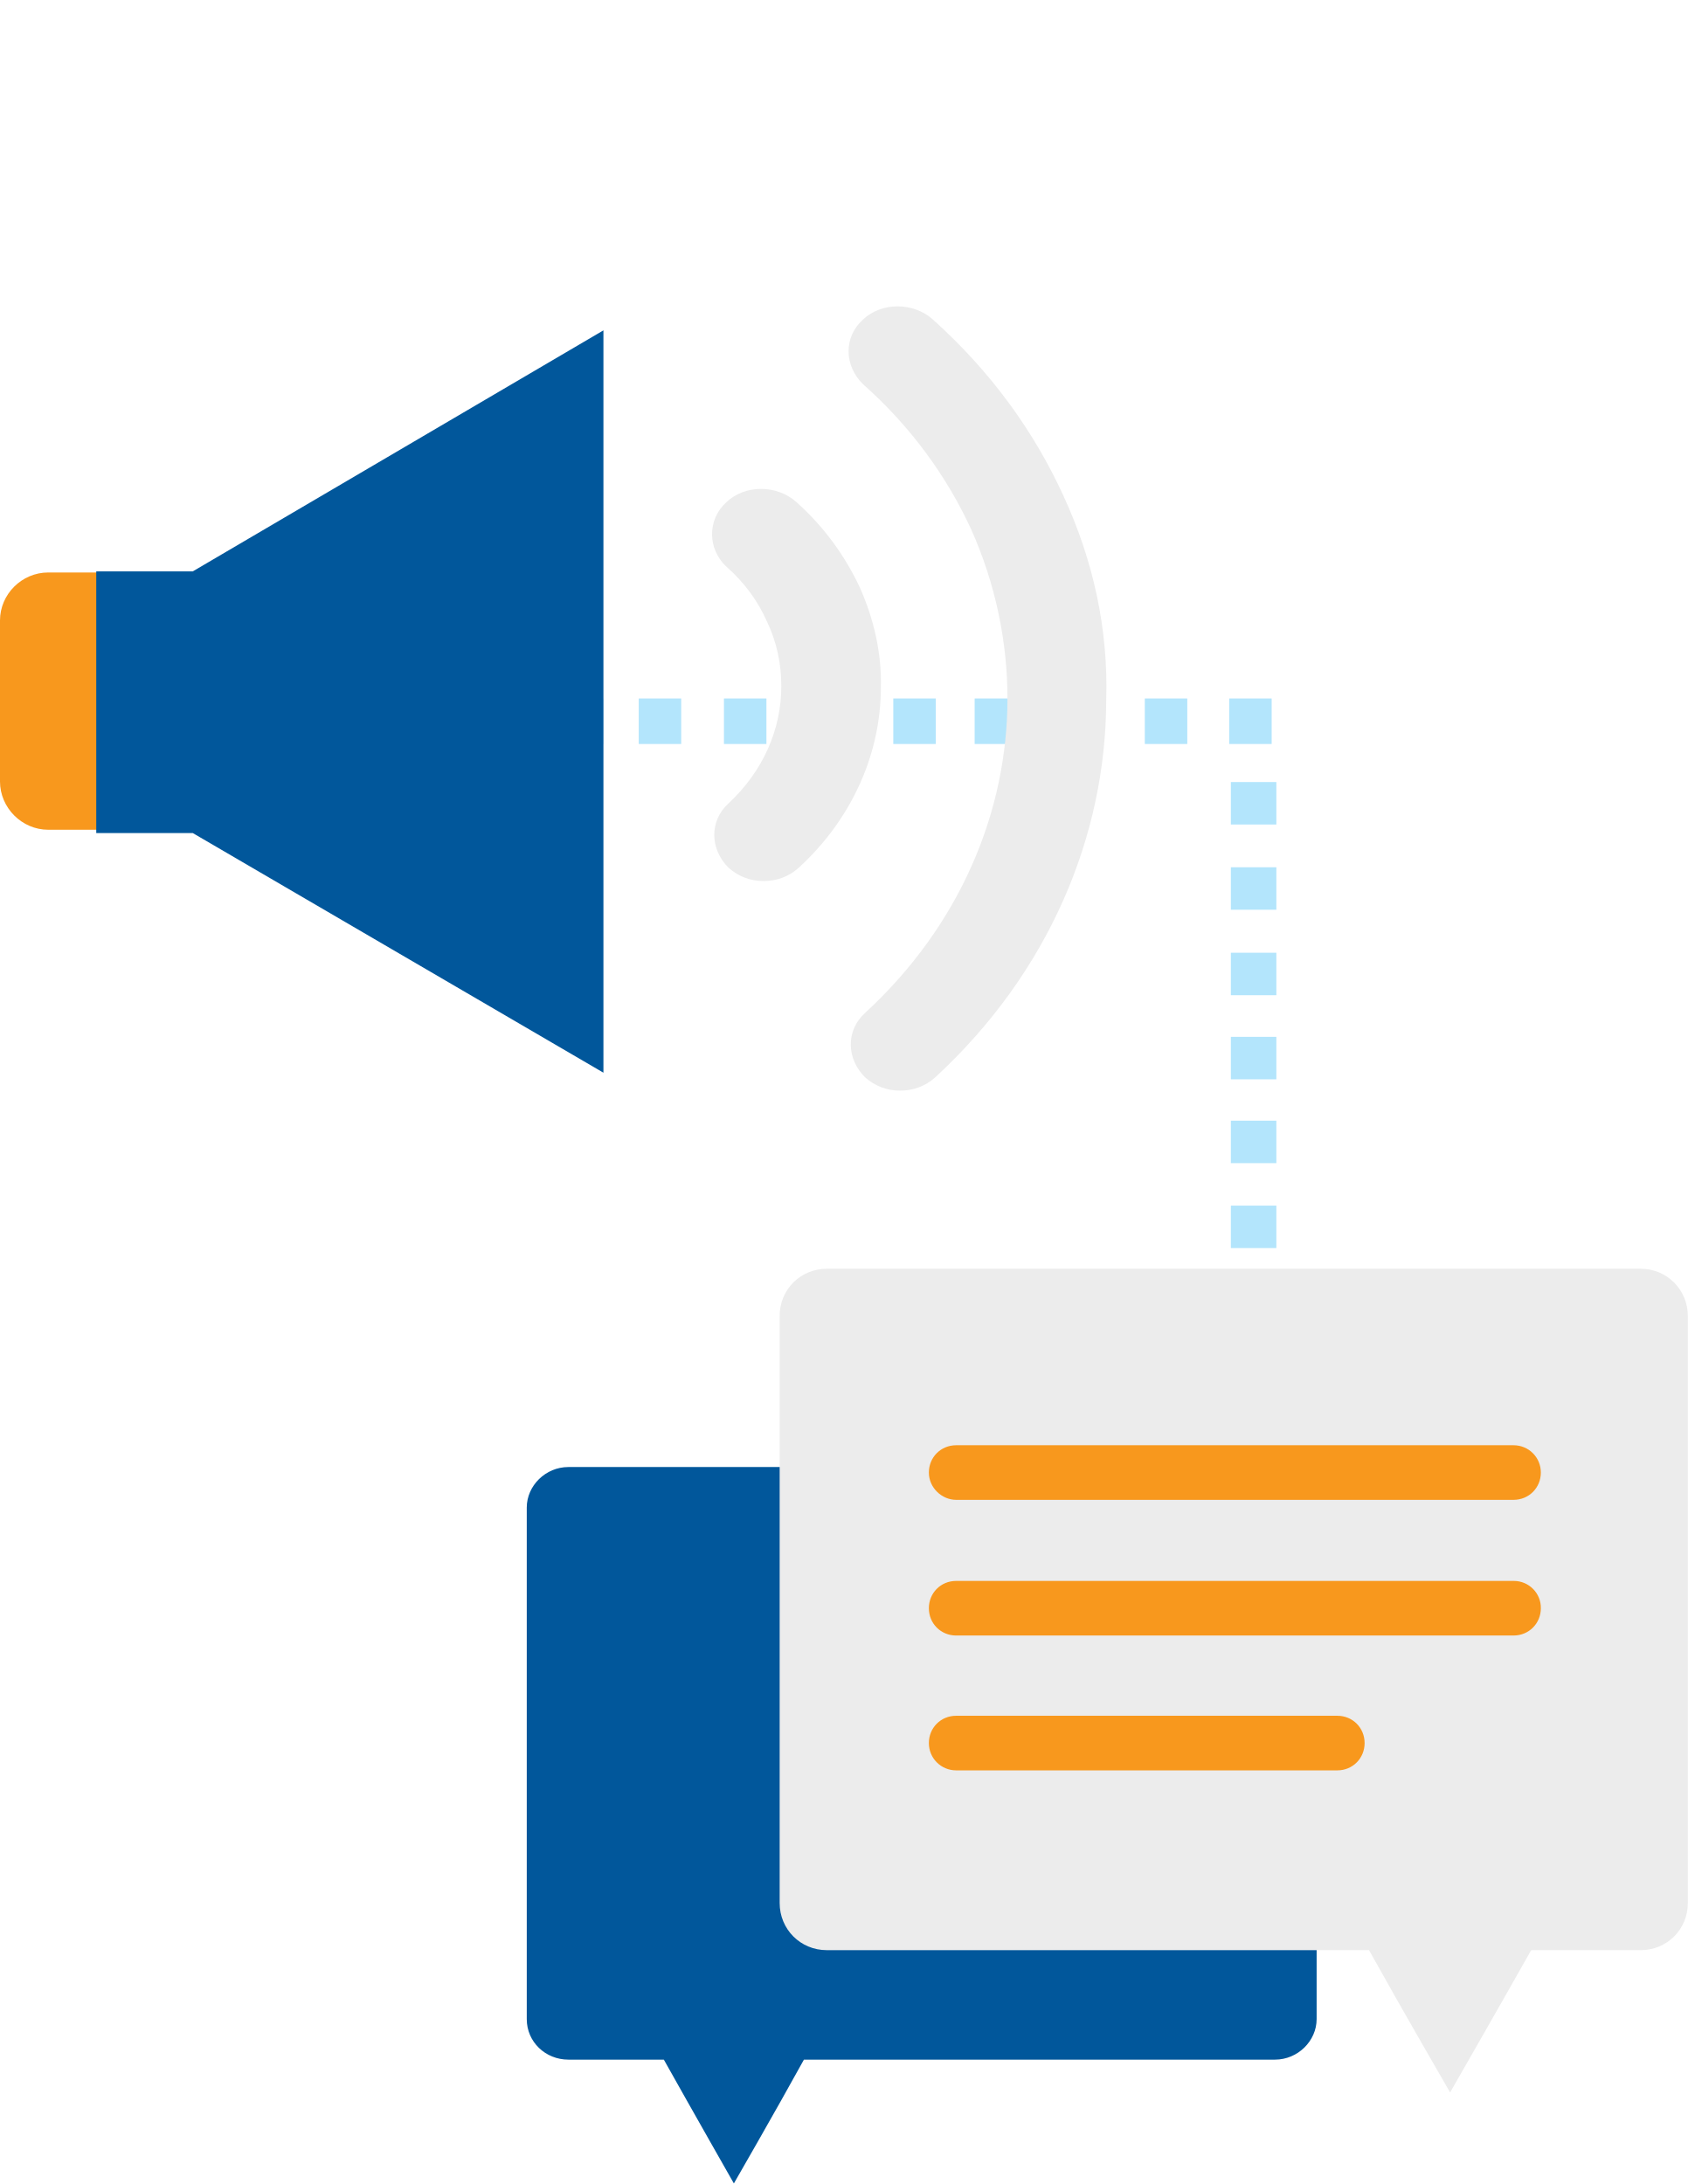
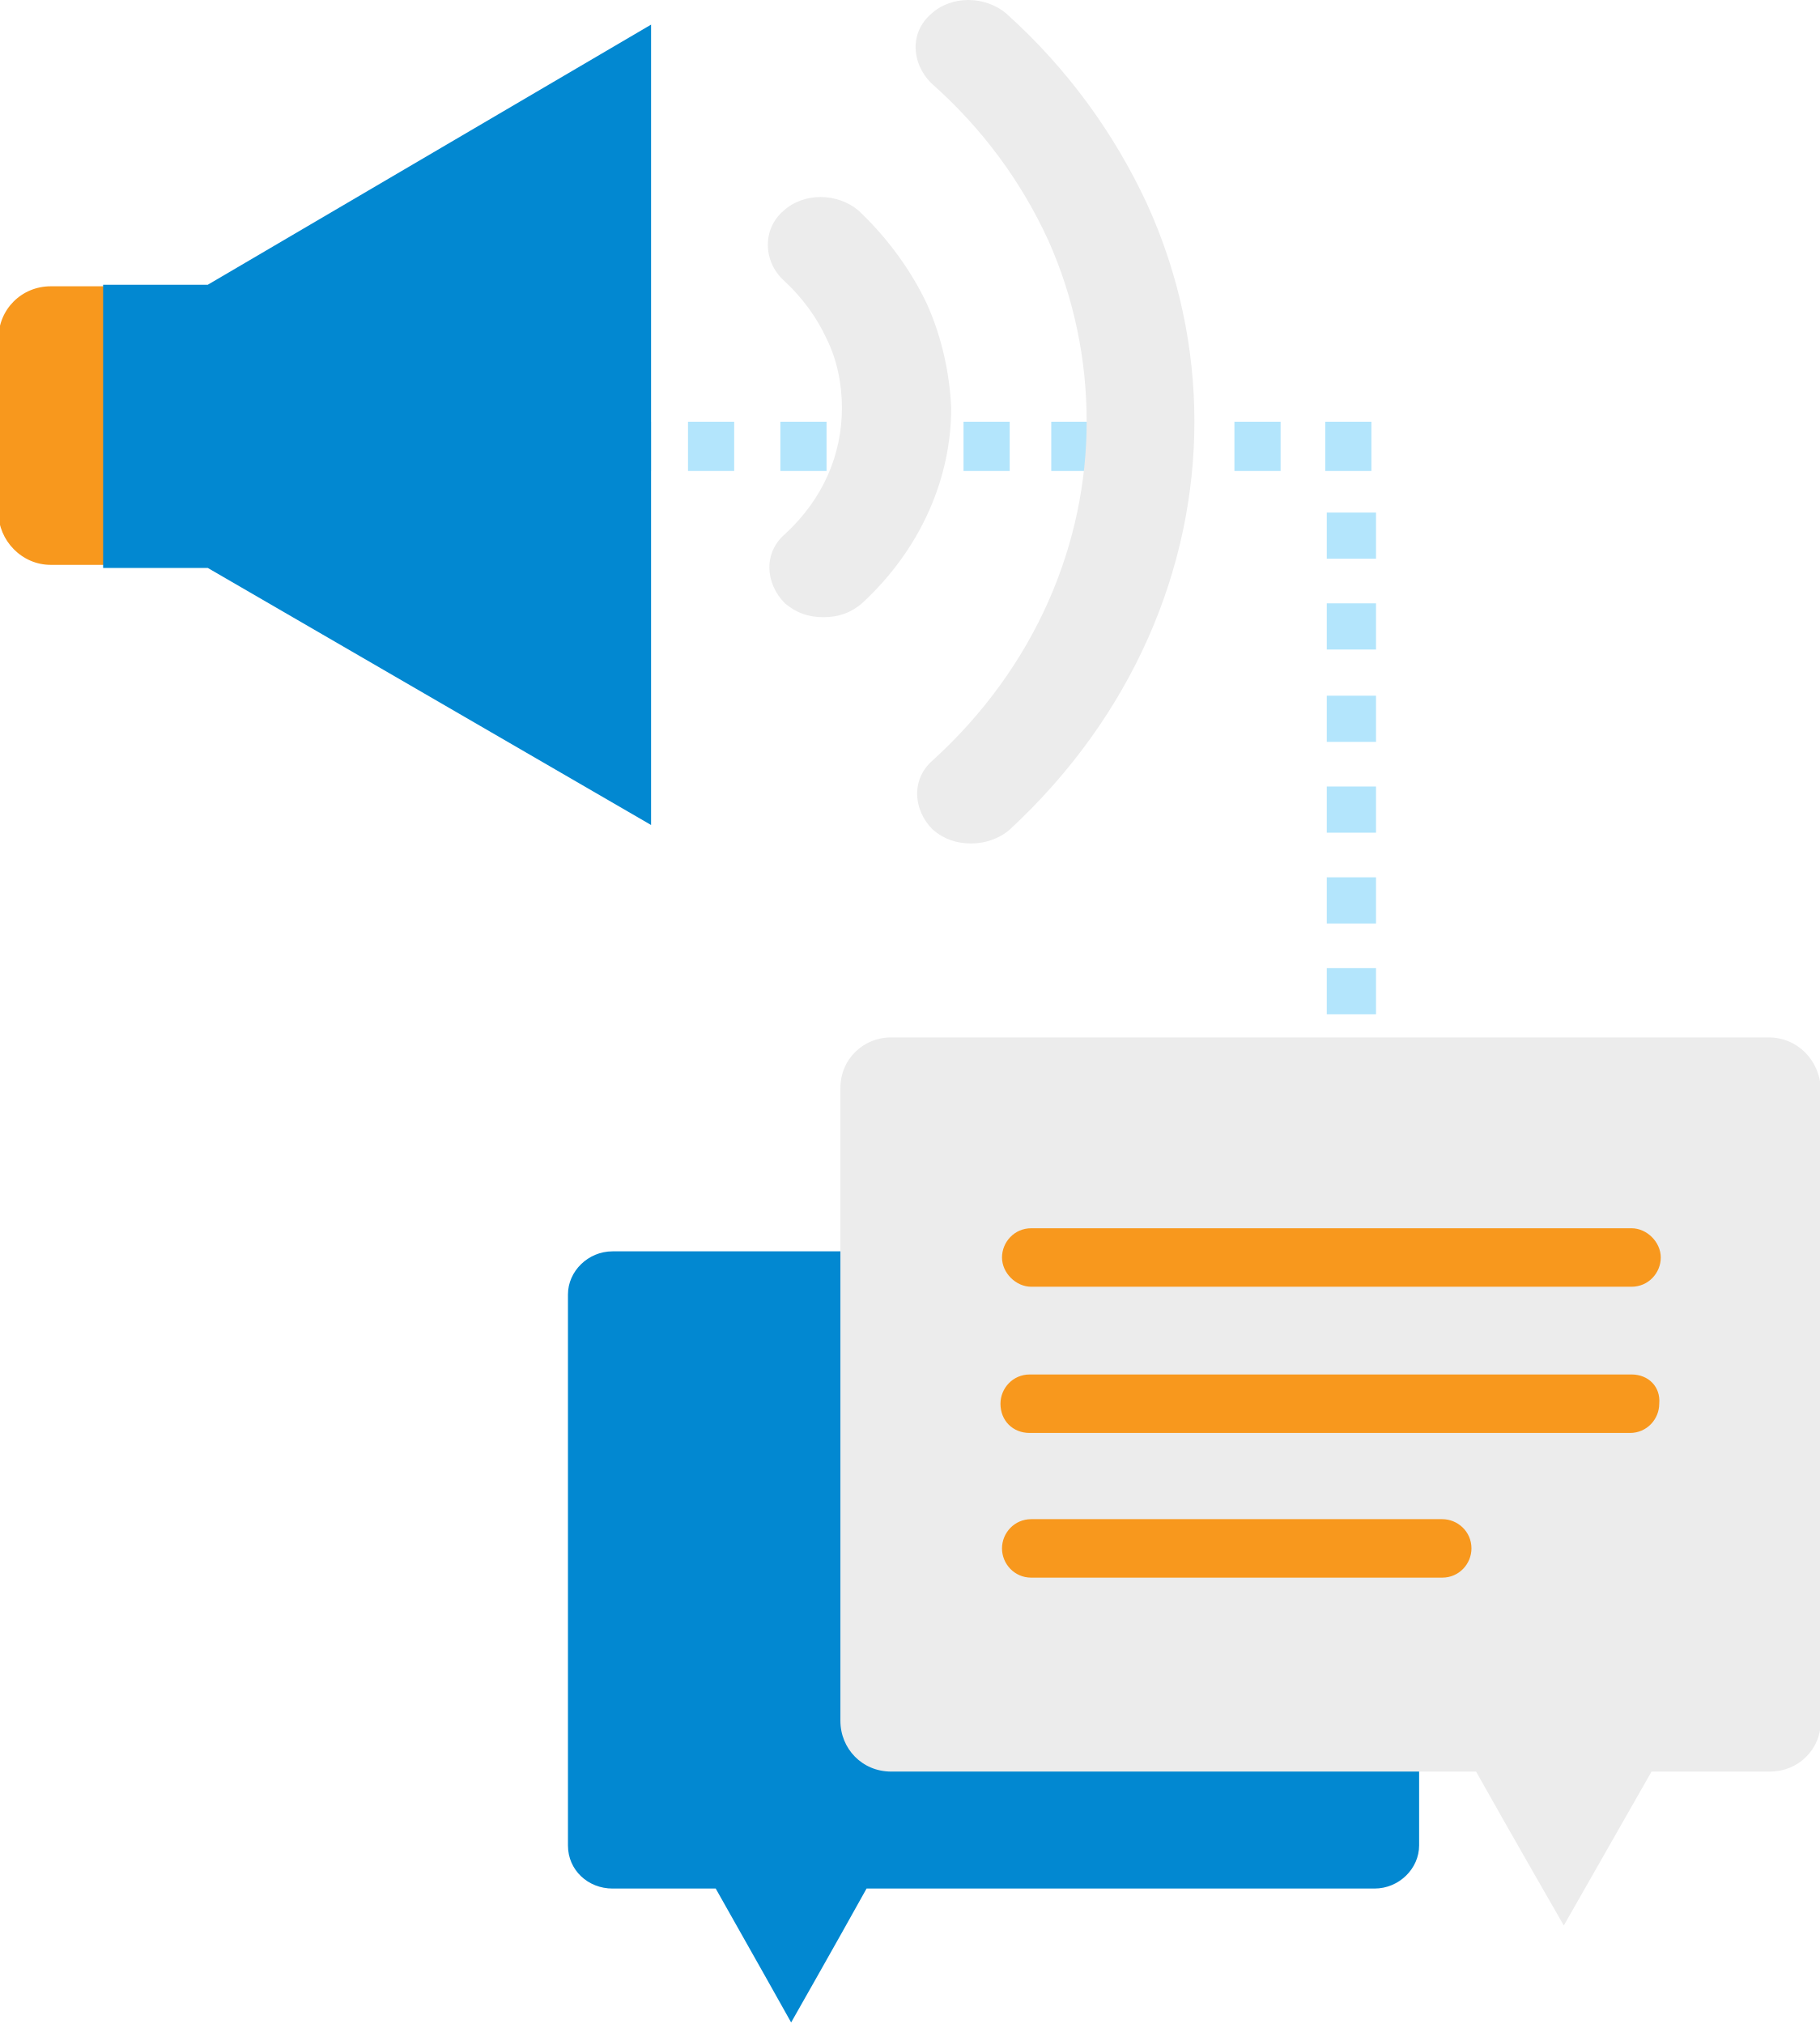
- <svg xmlns="http://www.w3.org/2000/svg" version="1.1" id="Layer_1" x="0px" y="0px" viewBox="0 0 612 792" enable-background="new 0 0 612 792" xml:space="preserve">
+ <svg xmlns="http://www.w3.org/2000/svg" version="1.1" id="Layer_1" x="0px" y="0px" viewBox="71.4 21.5 118.2 131.5" enable-background="new 71.4 21.5 118.2 131.5" xml:space="preserve">
  <g>
    <g>
-       <path fill="#B3E5FC" d="M462.8,391.4h-16.5V376h16.5V391.4z M462.8,360.9h-16.5v-15.4h16.5V360.9z M462.8,329.9h-16.5v-15.4h16.5    V329.9z M462.8,299h-16.5v-15.4h16.5V299z" />
+       <path fill="#B3E5FC" d="M160.8,75.6h-3.2v-3h3.2V75.6z M160.8,69.7h-3.2v-3h3.2V69.7z M160.8,63.7h-3.2v-3h3.2V63.7z M160.8,57.8    h-3.2v-3h3.2V57.8z" />
    </g>
    <g>
-       <path fill="#B3E5FC" d="M353.4,269.8v-16.5h15.4v16.5H353.4z M384.3,269.8v-16.5h15.4v16.5H384.3z M415.1,269.8v-16.5h15.4v16.5    H415.1z M445.7,269.8v-16.5h15.4v16.5H445.7z" />
+       <path fill="#B3E5FC" d="M139.7,52.1v-3.2h3v3.2H139.7z M145.6,52.1v-3.2h3v3.2H145.6z M151.6,52.1v-3.2h3v3.2H151.6z M157.5,52.1    v-3.2h3v3.2H157.5z" />
    </g>
    <g>
-       <path fill="#B3E5FC" d="M231.6,269.8v-16.5H247v16.5H231.6z M262.5,269.8v-16.5h15.4v16.5H262.5z M293.3,269.8v-16.5h15.4v16.5    H293.3z M323.9,269.8v-16.5h15.4v16.5H323.9z" />
+       <path fill="#B3E5FC" d="M116.1,52.1v-3.2h3v3.2H116.1z M122.1,52.1v-3.2h3v3.2H122.1z M128,52.1v-3.2h3v3.2H128z M134,52.1v-3.2h3    v3.2H134z" />
    </g>
    <g>
-       <path fill="#B3E5FC" d="M111,269.8v-16.5h15.4v16.5H111z M141.9,269.8v-16.5h15.4v16.5H141.9z M172.7,269.8v-16.5h15.4v16.5H172.7    z M203.3,269.8v-16.5h15.4v16.5H203.3z" />
+       <path fill="#B3E5FC" d="M92.8,52.1v-3.2h3v3.2H92.8z M98.8,52.1v-3.2h3v3.2H98.8z M104.7,52.1v-3.2h3v3.2H104.7z M110.7,52.1v-3.2    h3v3.2H110.7z" />
    </g>
    <g>
-       <path fill="#B3E5FC" d="M462.8,514h-16.5v-15.4h16.5V514z M462.8,483.4h-16.5V468h16.5V483.4z M462.8,452.6h-16.5v-15.4h16.5    V452.6z M462.8,421.8h-16.5v-15.4h16.5V421.8z" />
+       <path fill="#B3E5FC" d="M160.8,99.3h-3.2v-3h3.2V99.3z M160.8,93.4h-3.2v-3h3.2V93.4z M160.8,87.4h-3.2v-3h3.2V87.4z M160.8,81.5    h-3.2v-3h3.2V81.5z" />
    </g>
  </g>
  <g>
    <g id="Rounded_Rectangle_34_3_">
      <g>
-         <path fill="#F8981D" d="M46.9,207.6H17.5C7.9,207.6,0,215.5,0,225v58.4c0,9.5,7.9,17.5,17.5,17.5h29.4c9.5,0,17.5-7.9,17.5-17.5     v-58C64.3,215.5,56.8,207.6,46.9,207.6z" />
+         <path fill="#F8981D" d="M80.4,40.1h-5.7c-1.9,0-3.4,1.5-3.4,3.4v11.3c0,1.8,1.5,3.4,3.4,3.4h5.7c1.8,0,3.4-1.5,3.4-3.4V43.5     C83.8,41.6,82.4,40.1,80.4,40.1z" />
      </g>
    </g>
    <g id="Shape_450">
      <g>
-         <polygon fill="#01579B" points="69.9,207.2 34.9,207.2 34.9,302.1 69.9,302.1 218.8,389 218.8,119.8    " />
+         <polygon fill="#0288D1" points="84.9,40 78.1,40 78.1,58.4 84.9,58.4 113.7,75.1 113.7,23.1    " />
      </g>
    </g>
    <g id="Shape_451">
      <g>
-         <path fill="#ECECEC" d="M385.6,179.8c-10.7-23.4-26.2-44.9-47.3-63.9c-7.1-6.4-18.7-6.4-25.4,0c-7.1,6.4-6.8,16.7,0,23.4     c17.5,15.5,30.6,33.8,39.3,52.8c8.7,19.5,13.1,40.5,13.1,61.2c0,40.9-17.1,82.2-51.6,114c-7.1,6.4-6.8,16.7,0,23.4     c3.6,3.2,7.9,4.8,12.7,4.8c4.8,0,9.1-1.6,12.7-4.8c41.3-38.1,62-87.8,62-137C401.9,228.2,396.4,203.2,385.6,179.8z M311.8,213.1     c-5.2-11.1-12.7-21.8-23-31c-7.1-6.4-18.7-6.4-25.4,0c-7.1,6.4-6.8,17.1,0,23.4c6.8,6,11.5,12.7,14.7,19.9     c3.6,7.5,5.2,15.5,5.2,23.4c0,15.5-6.4,30.6-19.1,42.5l0,0c-7.1,6.4-6.8,16.7,0,23.4c3.6,3.2,7.9,4.8,12.7,4.8s9.1-1.6,12.7-4.8     c19.9-18.3,29.8-42.1,29.8-65.5C319.7,236.9,316.9,224.6,311.8,213.1z" />
+         <path fill="#ECECEC" d="M145.9,34.7c-2.1-4.5-5.1-8.7-9.1-12.3c-1.4-1.2-3.6-1.2-4.9,0c-1.4,1.2-1.3,3.2,0,4.5     c3.4,3,5.9,6.5,7.6,10.2c1.7,3.8,2.5,7.8,2.5,11.8c0,7.9-3.3,15.9-10,22c-1.4,1.2-1.3,3.2,0,4.5c0.7,0.6,1.5,0.9,2.5,0.9     c0.9,0,1.8-0.3,2.5-0.9c8-7.4,12-17,12-26.5C149,44.1,148,39.3,145.9,34.7z M131.6,41.2c-1-2.1-2.5-4.2-4.4-6     c-1.4-1.2-3.6-1.2-4.9,0c-1.4,1.2-1.3,3.3,0,4.5c1.3,1.2,2.2,2.5,2.8,3.8c0.7,1.4,1,3,1,4.5c0,3-1.2,5.9-3.7,8.2l0,0     c-1.4,1.2-1.3,3.2,0,4.5c0.7,0.6,1.5,0.9,2.5,0.9s1.8-0.3,2.5-0.9c3.8-3.5,5.8-8.1,5.8-12.7C133.1,45.8,132.6,43.4,131.6,41.2z" />
      </g>
    </g>
  </g>
  <g>
-     <path fill="#01579B" d="M463.1,532h-257c-8.3,0-15.1,6.8-15.1,14.7v185.5c0,8.3,6.8,14.7,15.1,14.7h34.6   c10.7,19.1,25.4,44.9,25.4,44.9s15.1-26.2,25.4-44.9h170.8c8.3,0,15.1-6.8,15.1-14.7V546.8C477.8,538.4,471,532,463.1,532" />
-     <path fill="#ECECEC" d="M594.9,460.1H299.8c-9.5,0-17.1,7.5-17.1,17.1v212.9c0,9.5,7.5,17.1,17.1,17.1h196.6   c11.9,21.4,29.4,51.6,29.4,51.6s17.1-29.8,29.4-51.6h39.7c9.5,0,17.1-7.5,17.1-17.1V477.2C612,467.8,604.5,460.1,594.9,460.1" />
-     <path fill="#F8981D" d="M346.7,543.9h202.1c5.6,0,9.9-4.4,9.9-9.9s-4.4-9.9-9.9-9.9H346.7c-5.6,0-9.9,4.4-9.9,9.9   S341.5,543.9,346.7,543.9 M548.9,573.3H346.7c-5.6,0-9.9,4.4-9.9,9.9c0,5.6,4.4,9.9,9.9,9.9h202.1c5.6,0,9.9-4.4,9.9-9.9   C558.8,577.8,554.4,573.3,548.9,573.3 M484.9,622.2H346.7c-5.6,0-9.9,4.4-9.9,9.9s4.4,9.9,9.9,9.9h138.2c5.6,0,9.9-4.4,9.9-9.9   C494.8,626.6,490.5,622.2,484.9,622.2" />
+     <path fill="#0288D1" d="M160.8,102.8h-49.6c-1.6,0-2.9,1.3-2.9,2.8v35.8c0,1.6,1.3,2.8,2.9,2.8h6.7c2.1,3.7,4.9,8.7,4.9,8.7   s2.9-5.1,4.9-8.7h33c1.6,0,2.9-1.3,2.9-2.8v-35.8C163.7,104,162.4,102.8,160.8,102.8" />
+     <path fill="#ECECEC" d="M186.3,88.9h-57c-1.8,0-3.3,1.4-3.3,3.3v41.1c0,1.8,1.4,3.3,3.3,3.3h38c2.3,4.1,5.7,10,5.7,10   s3.3-5.8,5.7-10h7.7c1.8,0,3.3-1.4,3.3-3.3V92.2C189.6,90.4,188.2,88.9,186.3,88.9" />
+     <path fill="#F8981D" d="M138.4,105.1h39c1.1,0,1.9-0.9,1.9-1.9s-0.9-1.9-1.9-1.9h-39c-1.1,0-1.9,0.9-1.9,1.9   S137.4,105.1,138.4,105.1 M177.4,110.8h-39.1c-1.1,0-1.9,0.9-1.9,1.9c0,1.1,0.8,1.9,1.9,1.9h39c1.1,0,1.9-0.9,1.9-1.9   C179.3,111.6,178.5,110.8,177.4,110.8 M165.1,120.2h-26.7c-1.1,0-1.9,0.9-1.9,1.9s0.8,1.9,1.9,1.9h26.7c1.1,0,1.9-0.9,1.9-1.9   C167,121,166.1,120.2,165.1,120.2" />
  </g>
</svg>
